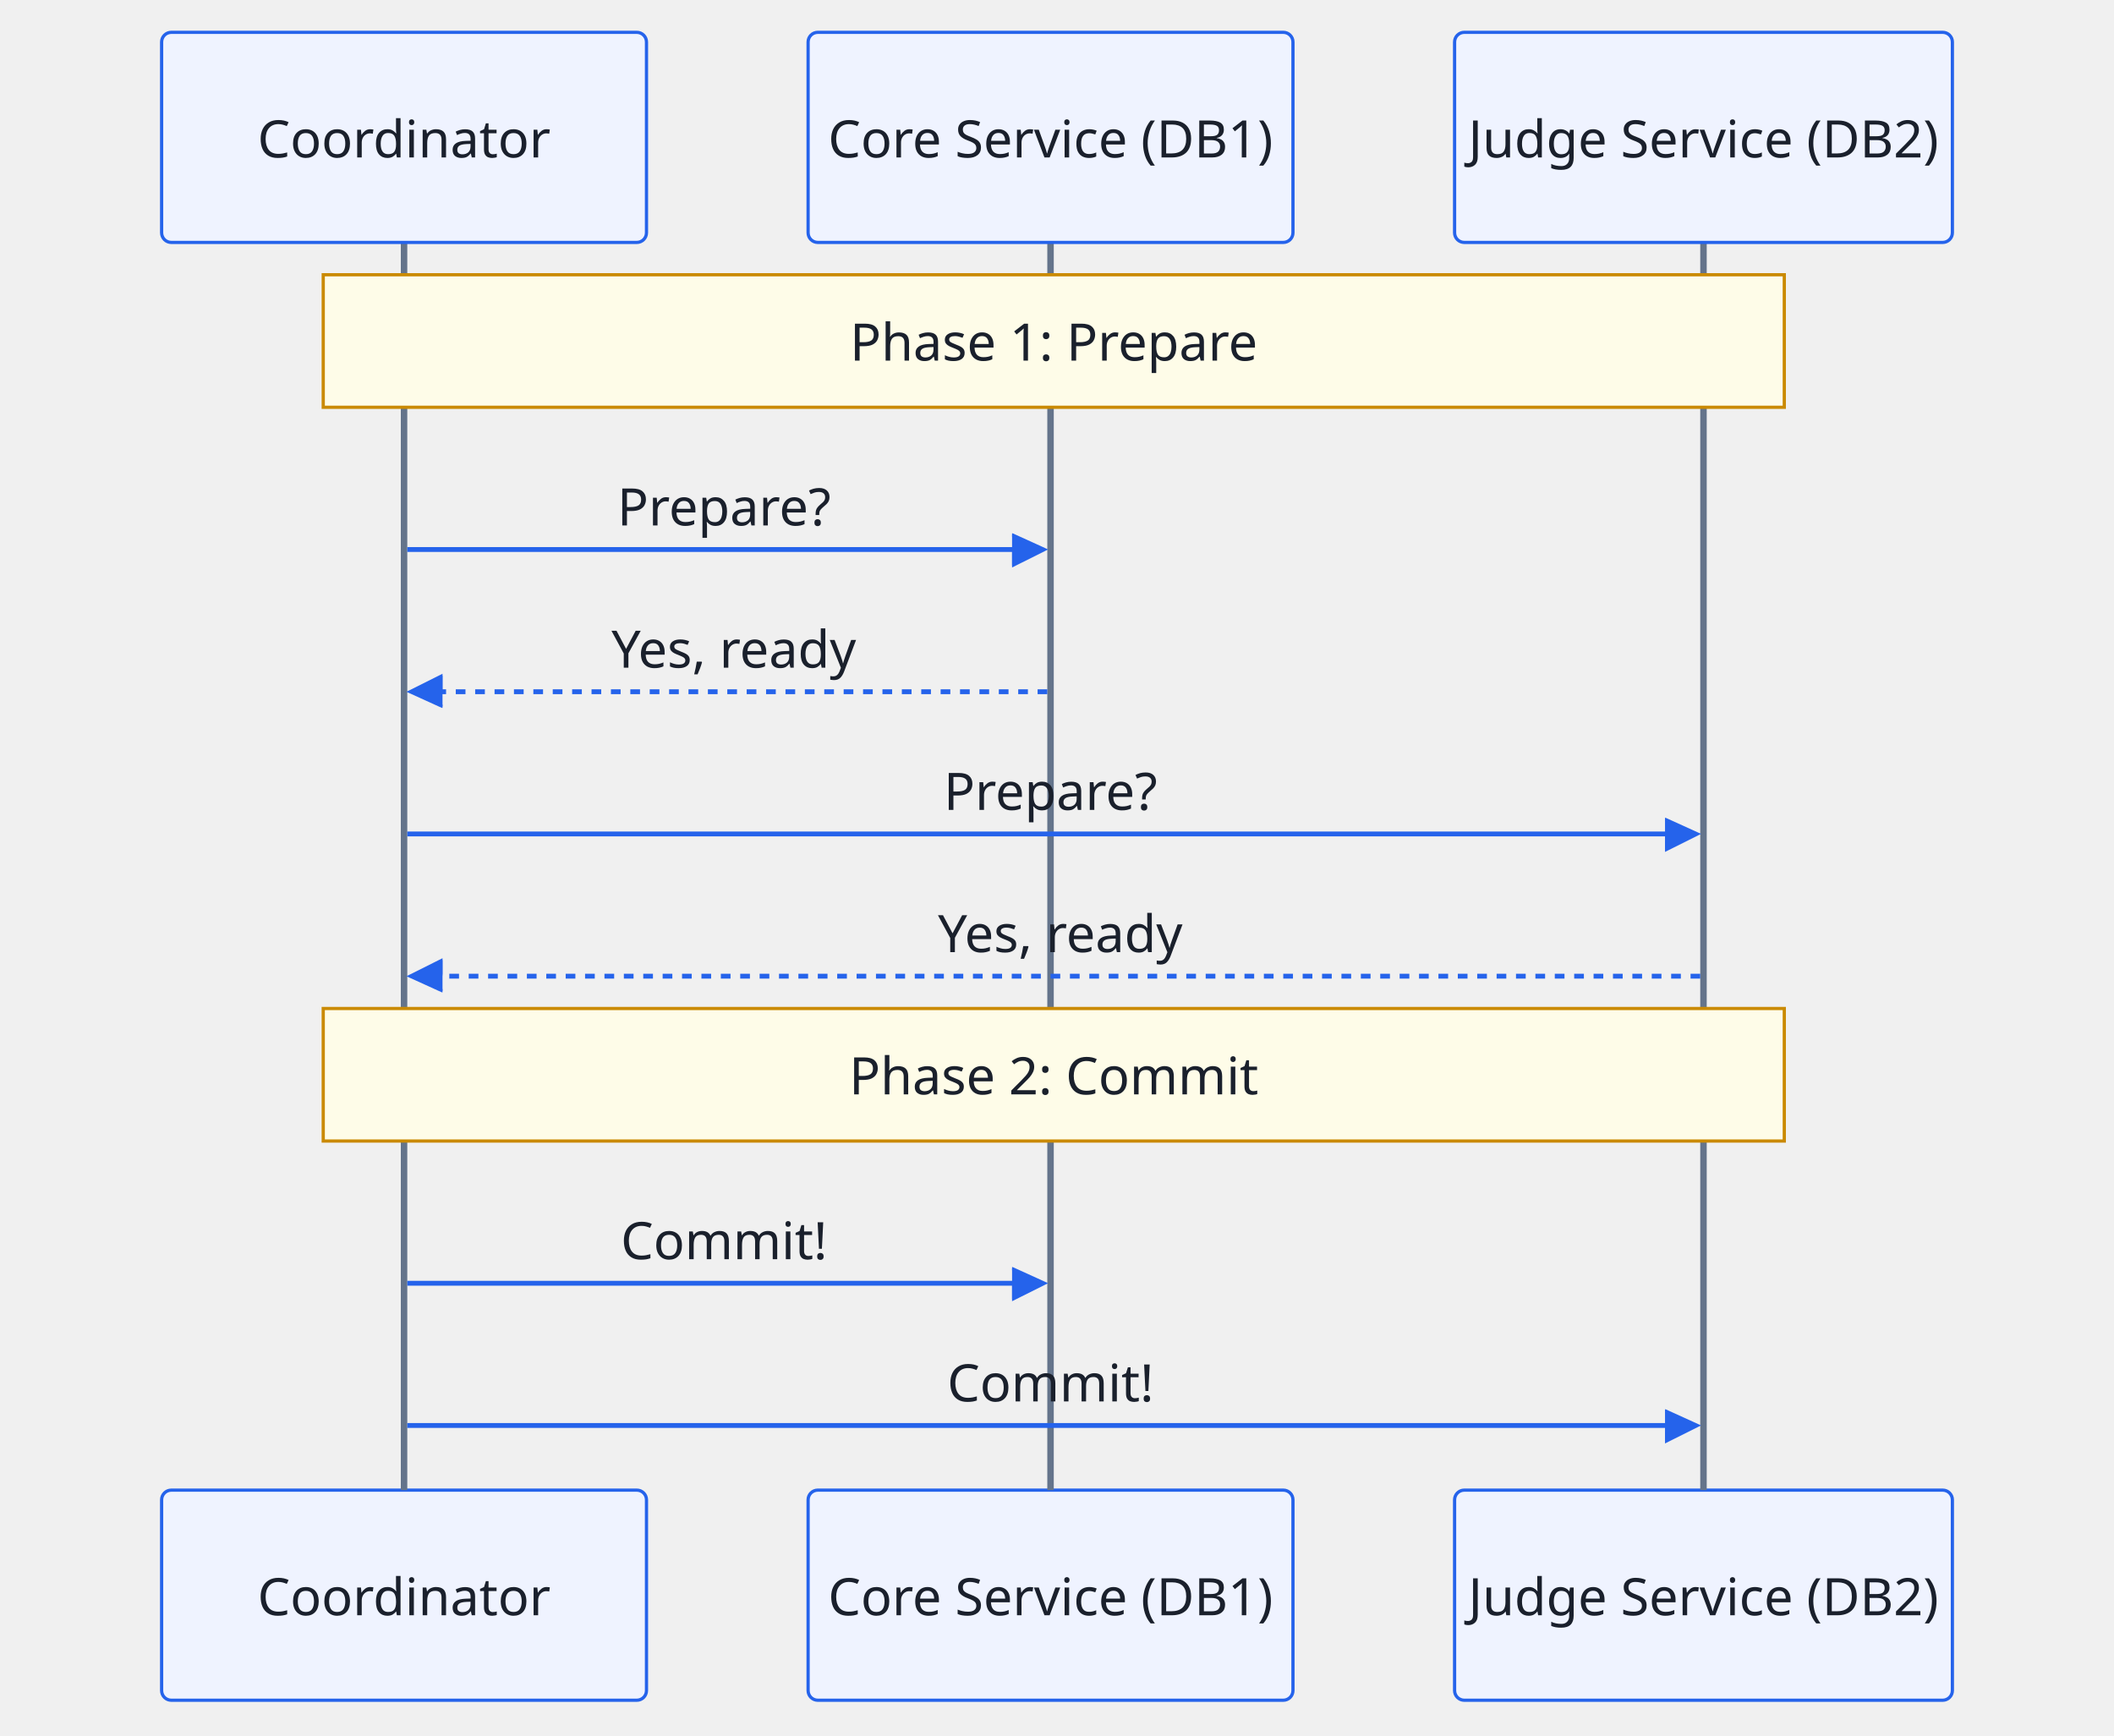
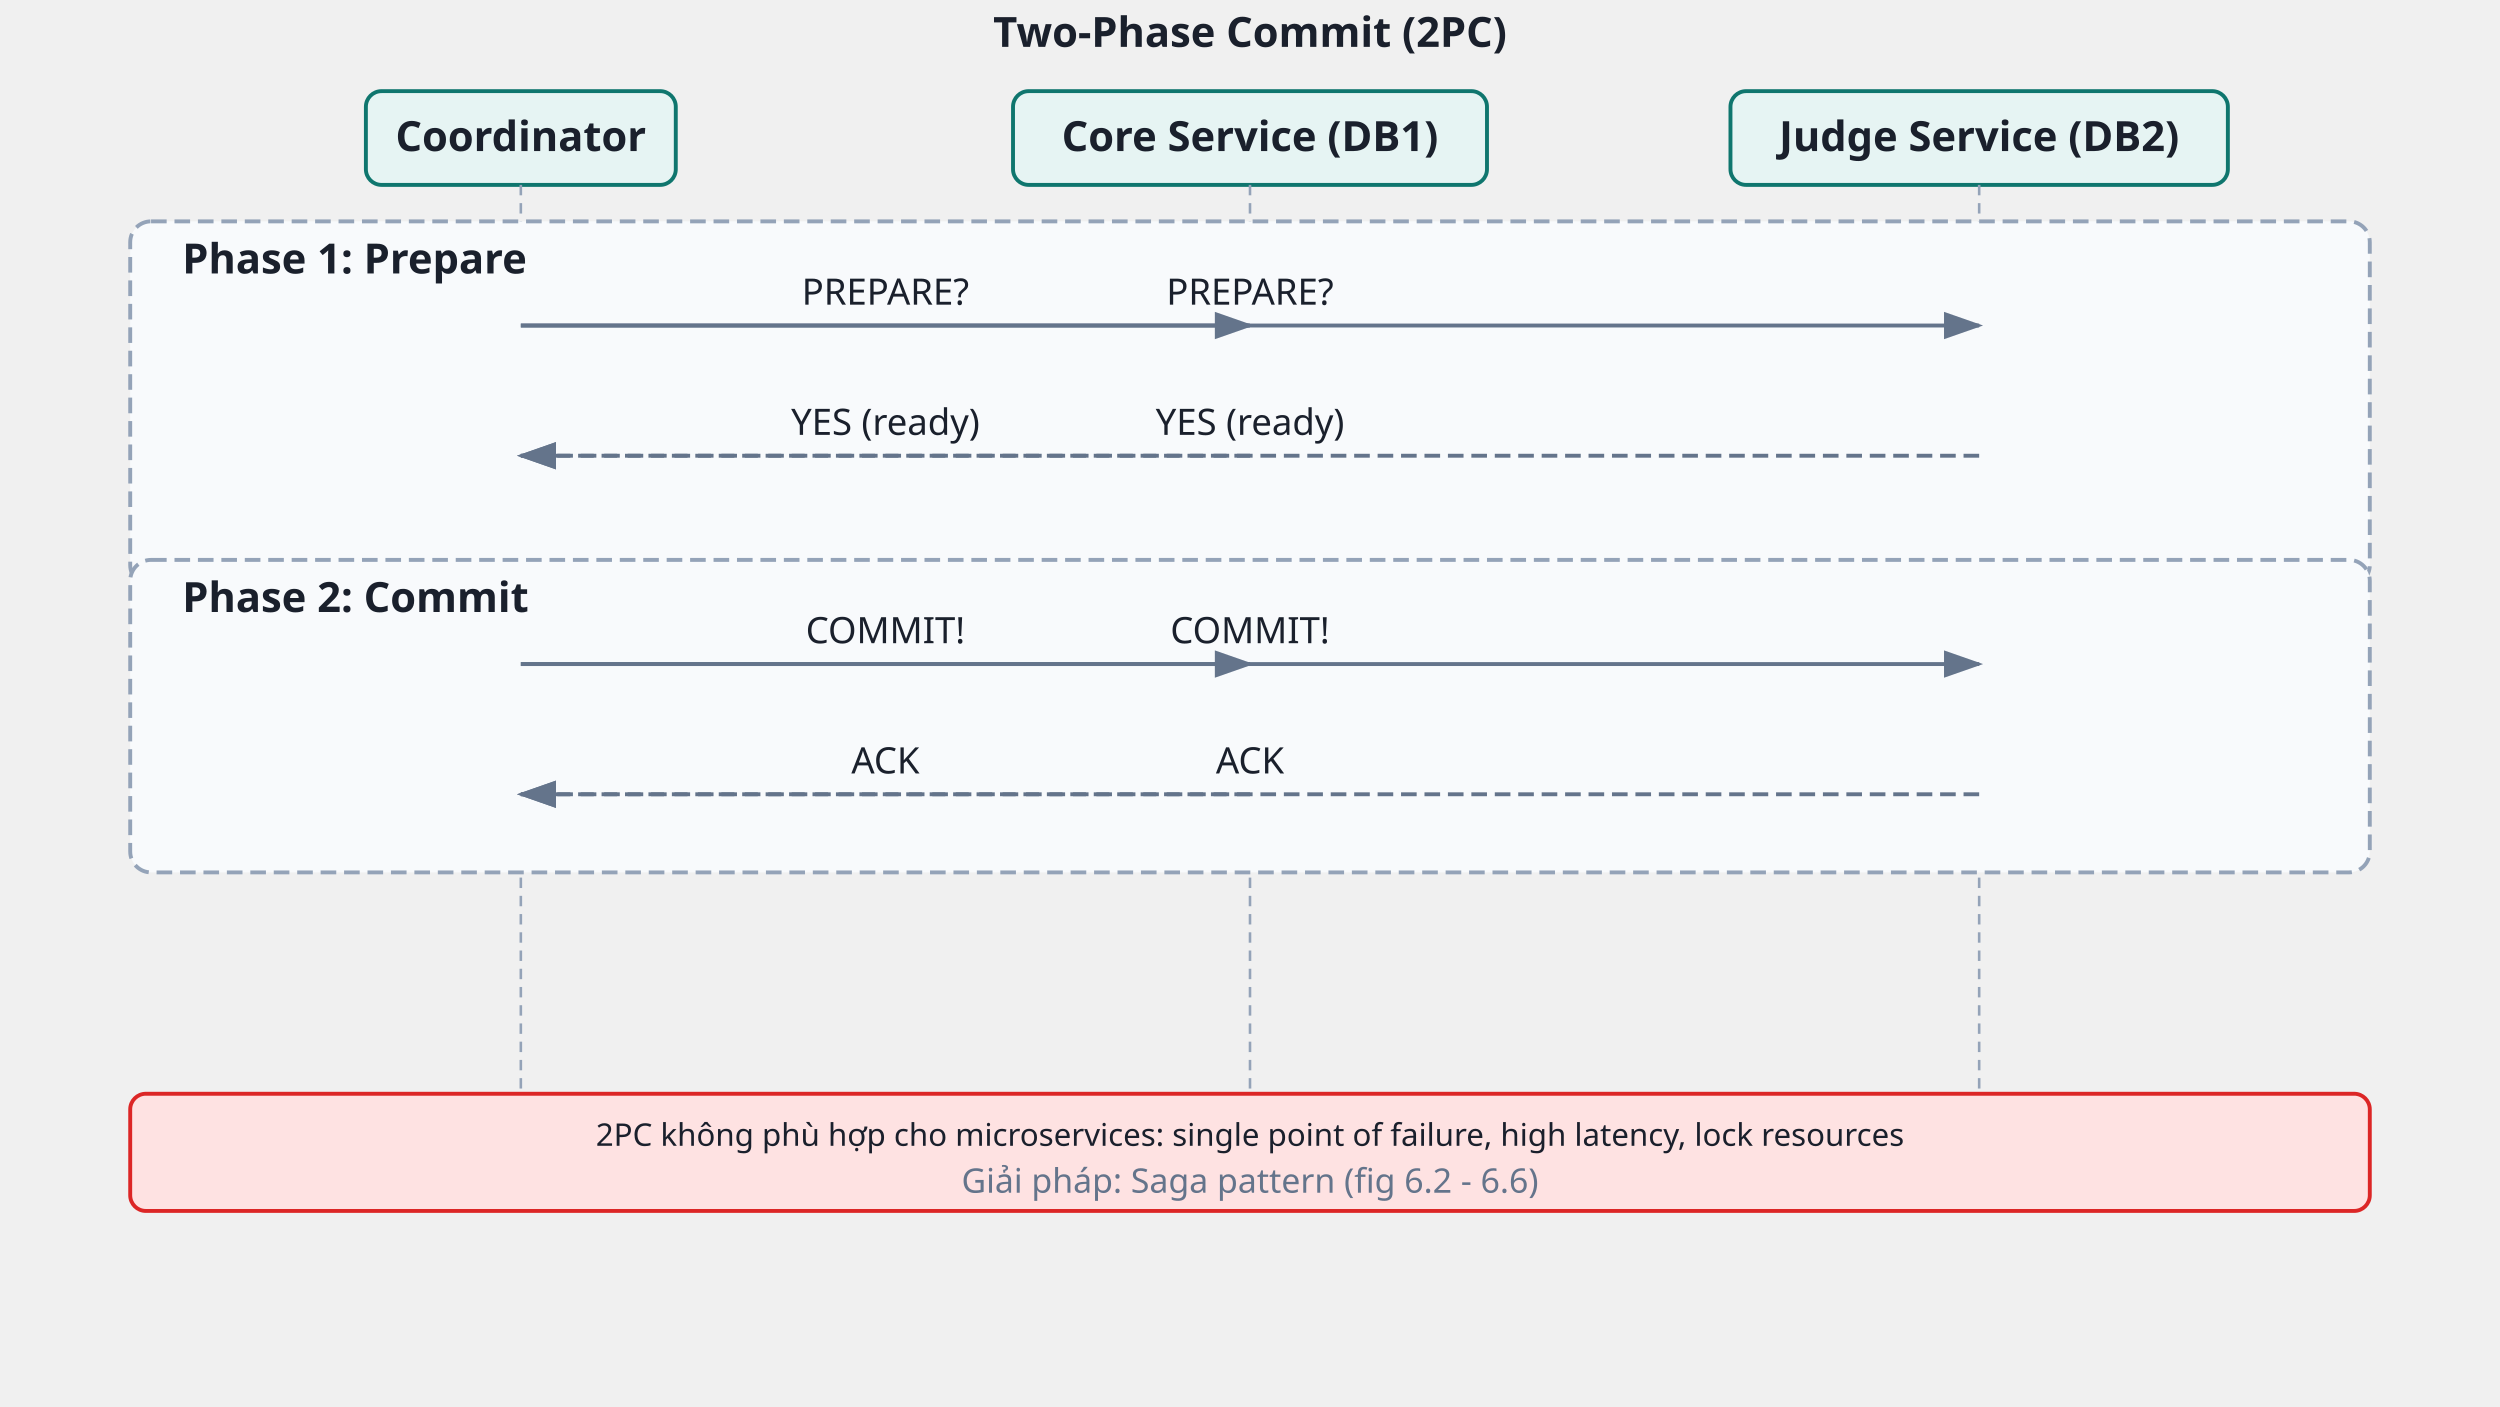
- <svg xmlns="http://www.w3.org/2000/svg" id="my-svg" width="100%" style="max-width: 654px; background-color: white;" viewBox="-50 -10 654 537" role="graphics-document document" aria-roledescription="sequence">
-   <g>
-     <rect x="400" y="451" fill="#eaeaea" stroke="#666" width="154" height="65" name="S2" rx="3" ry="3" class="actor actor-bottom" />
-     <text x="477" y="483.5" dominant-baseline="central" alignment-baseline="central" class="actor actor-box" style="text-anchor: middle; font-size: 16px; font-weight: 400;">
-       <tspan x="477" dy="0">Judge Service (DB2)</tspan>
-     </text>
-   </g>
-   <g>
-     <rect x="200" y="451" fill="#eaeaea" stroke="#666" width="150" height="65" name="S1" rx="3" ry="3" class="actor actor-bottom" />
-     <text x="275" y="483.5" dominant-baseline="central" alignment-baseline="central" class="actor actor-box" style="text-anchor: middle; font-size: 16px; font-weight: 400;">
-       <tspan x="275" dy="0">Core Service (DB1)</tspan>
-     </text>
-   </g>
-   <g>
-     <rect x="0" y="451" fill="#eaeaea" stroke="#666" width="150" height="65" name="C" rx="3" ry="3" class="actor actor-bottom" />
-     <text x="75" y="483.5" dominant-baseline="central" alignment-baseline="central" class="actor actor-box" style="text-anchor: middle; font-size: 16px; font-weight: 400;">
-       <tspan x="75" dy="0">Coordinator</tspan>
-     </text>
-   </g>
-   <g>
-     <line id="actor2" x1="477" y1="65" x2="477" y2="451" class="actor-line 200" stroke-width="0.5px" stroke="#999" name="S2" data-et="life-line" data-id="S2" />
-     <g id="root-2" data-et="participant" data-type="participant" data-id="S2">
-       <rect x="400" y="0" fill="#eaeaea" stroke="#666" width="154" height="65" name="S2" rx="3" ry="3" class="actor actor-top" />
-       <text x="477" y="32.5" dominant-baseline="central" alignment-baseline="central" class="actor actor-box" style="text-anchor: middle; font-size: 16px; font-weight: 400;">
-         <tspan x="477" dy="0">Judge Service (DB2)</tspan>
-       </text>
-     </g>
-   </g>
-   <g>
-     <line id="actor1" x1="275" y1="65" x2="275" y2="451" class="actor-line 200" stroke-width="0.5px" stroke="#999" name="S1" data-et="life-line" data-id="S1" />
-     <g id="root-1" data-et="participant" data-type="participant" data-id="S1">
-       <rect x="200" y="0" fill="#eaeaea" stroke="#666" width="150" height="65" name="S1" rx="3" ry="3" class="actor actor-top" />
-       <text x="275" y="32.5" dominant-baseline="central" alignment-baseline="central" class="actor actor-box" style="text-anchor: middle; font-size: 16px; font-weight: 400;">
-         <tspan x="275" dy="0">Core Service (DB1)</tspan>
-       </text>
-     </g>
-   </g>
-   <g>
-     <line id="actor0" x1="75" y1="65" x2="75" y2="451" class="actor-line 200" stroke-width="0.5px" stroke="#999" name="C" data-et="life-line" data-id="C" />
-     <g id="root-0" data-et="participant" data-type="participant" data-id="C">
-       <rect x="0" y="0" fill="#eaeaea" stroke="#666" width="150" height="65" name="C" rx="3" ry="3" class="actor actor-top" />
-       <text x="75" y="32.5" dominant-baseline="central" alignment-baseline="central" class="actor actor-box" style="text-anchor: middle; font-size: 16px; font-weight: 400;">
-         <tspan x="75" dy="0">Coordinator</tspan>
-       </text>
-     </g>
-   </g>
-   <style>#my-svg{font-family:'Segoe UI',system-ui,-apple-system,sans-serif;font-size:14px;fill:#1a202c;}@keyframes edge-animation-frame{from{stroke-dashoffset:0;}}@keyframes dash{to{stroke-dashoffset:0;}}#my-svg .edge-animation-slow{stroke-dasharray:9,5!important;stroke-dashoffset:900;animation:dash 50s linear infinite;stroke-linecap:round;}#my-svg .edge-animation-fast{stroke-dasharray:9,5!important;stroke-dashoffset:900;animation:dash 20s linear infinite;stroke-linecap:round;}#my-svg .error-icon{fill:#fef3e2;}#my-svg .error-text{fill:#1a202c;stroke:#1a202c;}#my-svg .edge-thickness-normal{stroke-width:1px;}#my-svg .edge-thickness-thick{stroke-width:3.5px;}#my-svg .edge-pattern-solid{stroke-dasharray:0;}#my-svg .edge-thickness-invisible{stroke-width:0;fill:none;}#my-svg .edge-pattern-dashed{stroke-dasharray:3;}#my-svg .edge-pattern-dotted{stroke-dasharray:2;}#my-svg .marker{fill:#64748b;stroke:#64748b;}#my-svg .marker.cross{stroke:#64748b;}#my-svg svg{font-family:'Segoe UI',system-ui,-apple-system,sans-serif;font-size:14px;}#my-svg p{margin:0;}#my-svg .actor{stroke:#2563eb;fill:#eff3ff;stroke-width:1;}#my-svg rect.actor.outer-path[data-look="neo"]{filter:drop-shadow( 1px 2px 2px rgba(185,185,185,1));}#my-svg rect.note[data-look="neo"]{stroke:#ca8a04;fill:#fefce8;filter:drop-shadow( 1px 2px 2px rgba(185,185,185,1));}#my-svg text.actor&gt;tspan{fill:#1a202c;stroke:none;}#my-svg .actor-line{stroke:#64748b;}#my-svg .innerArc{stroke-width:1.5;stroke-dasharray:none;}#my-svg .messageLine0{stroke-width:1.5;stroke-dasharray:none;stroke:#2563eb;}#my-svg .messageLine1{stroke-width:1.5;stroke-dasharray:2,2;stroke:#2563eb;}#my-svg [id$="-arrowhead"] path{fill:#2563eb;stroke:#2563eb;}#my-svg .sequenceNumber{fill:#ffffff;}#my-svg [id$="-sequencenumber"]{fill:#2563eb;}#my-svg [id$="-crosshead"] path{fill:#2563eb;stroke:#2563eb;}#my-svg .messageText{fill:#1a202c;stroke:none;}#my-svg .labelBox{stroke:#94a3b8;fill:#f8fafc;filter:none;}#my-svg .labelText,#my-svg .labelText&gt;tspan{fill:#1a202c;stroke:none;}#my-svg .loopText,#my-svg .loopText&gt;tspan{fill:#1a202c;stroke:none;}#my-svg .loopLine{stroke-width:2px;stroke-dasharray:2,2;stroke:#94a3b8;fill:#94a3b8;}#my-svg .note{stroke:#ca8a04;fill:#fefce8;}#my-svg .noteText,#my-svg .noteText&gt;tspan{fill:#1a202c;stroke:none;font-weight:normal;}#my-svg .activation0{fill:#dbeafe;stroke:#3b82f6;}#my-svg .activation1{fill:#dbeafe;stroke:#3b82f6;}#my-svg .activation2{fill:#dbeafe;stroke:#3b82f6;}#my-svg .actorPopupMenu{position:absolute;}#my-svg .actorPopupMenuPanel{position:absolute;fill:#eff3ff;box-shadow:0px 8px 16px 0px rgba(0,0,0,0.2);filter:drop-shadow(3px 5px 2px rgb(0 0 0 / 0.4));}#my-svg .actor-man circle,#my-svg line{fill:#eff3ff;stroke-width:2px;}#my-svg g rect.rect{filter:drop-shadow( 1px 2px 2px rgba(185,185,185,1));stroke:#94a3b8;}#my-svg .node .neo-node{stroke:#94a3b8;}#my-svg [data-look="neo"].node rect,#my-svg [data-look="neo"].cluster rect,#my-svg [data-look="neo"].node polygon{stroke:url(#my-svg-gradient);filter:drop-shadow( 1px 2px 2px rgba(185,185,185,1));}#my-svg [data-look="neo"].node path{stroke:url(#my-svg-gradient);stroke-width:1px;}#my-svg [data-look="neo"].node .outer-path{filter:drop-shadow( 1px 2px 2px rgba(185,185,185,1));}#my-svg [data-look="neo"].node .neo-line path{stroke:#94a3b8;filter:none;}#my-svg [data-look="neo"].node circle{stroke:url(#my-svg-gradient);filter:drop-shadow( 1px 2px 2px rgba(185,185,185,1));}#my-svg [data-look="neo"].node circle .state-start{fill:#000000;}#my-svg [data-look="neo"].icon-shape .icon{fill:url(#my-svg-gradient);filter:drop-shadow( 1px 2px 2px rgba(185,185,185,1));}#my-svg [data-look="neo"].icon-shape .icon-neo path{stroke:url(#my-svg-gradient);filter:drop-shadow( 1px 2px 2px rgba(185,185,185,1));}#my-svg :root{--mermaid-font-family:"trebuchet ms",verdana,arial,sans-serif;}</style>
-   <g />
+ <svg xmlns="http://www.w3.org/2000/svg" viewBox="0 0 960 540" width="100%" height="100%">
  <defs>
-     <symbol id="my-svg-computer" width="24" height="24">
-       <path transform="scale(.5)" d="M2 2v13h20v-13h-20zm18 11h-16v-9h16v9zm-10.228 6l.466-1h3.524l.467 1h-4.457zm14.228 3h-24l2-6h2.104l-1.33 4h18.45l-1.297-4h2.073l2 6zm-5-10h-14v-7h14v7z" />
-     </symbol>
-   </defs>
-   <defs>
-     <symbol id="my-svg-database" fill-rule="evenodd" clip-rule="evenodd">
-       <path transform="scale(.5)" d="M12.258.001l.256.004.255.005.253.008.251.01.249.012.247.015.246.016.242.019.241.02.239.023.236.024.233.027.231.028.229.031.225.032.223.034.22.036.217.038.214.04.211.041.208.043.205.045.201.046.198.048.194.05.191.051.187.053.183.054.18.056.175.057.172.059.168.06.163.061.16.063.155.064.15.066.074.033.073.033.071.034.07.034.069.035.068.035.067.035.066.035.064.036.064.036.062.036.06.036.06.037.058.037.058.037.055.038.055.038.053.038.052.038.051.039.05.039.048.039.047.039.045.04.044.04.043.04.041.04.04.041.039.041.037.041.036.041.034.041.033.042.032.042.03.042.029.042.027.042.026.043.024.043.023.043.021.043.02.043.018.044.017.043.015.044.013.044.012.044.011.045.009.044.007.045.006.045.004.045.002.045.001.045v17l-.001.045-.002.045-.004.045-.006.045-.007.045-.009.044-.011.045-.012.044-.013.044-.015.044-.017.043-.018.044-.02.043-.021.043-.023.043-.024.043-.026.043-.027.042-.029.042-.03.042-.032.042-.033.042-.034.041-.036.041-.037.041-.039.041-.04.041-.041.04-.043.04-.044.04-.045.04-.047.039-.048.039-.05.039-.051.039-.052.038-.053.038-.055.038-.055.038-.058.037-.058.037-.06.037-.06.036-.062.036-.064.036-.064.036-.066.035-.067.035-.068.035-.069.035-.07.034-.071.034-.073.033-.074.033-.15.066-.155.064-.16.063-.163.061-.168.06-.172.059-.175.057-.18.056-.183.054-.187.053-.191.051-.194.05-.198.048-.201.046-.205.045-.208.043-.211.041-.214.04-.217.038-.22.036-.223.034-.225.032-.229.031-.231.028-.233.027-.236.024-.239.023-.241.02-.242.019-.246.016-.247.015-.249.012-.251.01-.253.008-.255.005-.256.004-.258.001-.258-.001-.256-.004-.255-.005-.253-.008-.251-.01-.249-.012-.247-.015-.245-.016-.243-.019-.241-.02-.238-.023-.236-.024-.234-.027-.231-.028-.228-.031-.226-.032-.223-.034-.22-.036-.217-.038-.214-.04-.211-.041-.208-.043-.204-.045-.201-.046-.198-.048-.195-.05-.19-.051-.187-.053-.184-.054-.179-.056-.176-.057-.172-.059-.167-.06-.164-.061-.159-.063-.155-.064-.151-.066-.074-.033-.072-.033-.072-.034-.07-.034-.069-.035-.068-.035-.067-.035-.066-.035-.064-.036-.063-.036-.062-.036-.061-.036-.06-.037-.058-.037-.057-.037-.056-.038-.055-.038-.053-.038-.052-.038-.051-.039-.049-.039-.049-.039-.046-.039-.046-.04-.044-.04-.043-.04-.041-.04-.04-.041-.039-.041-.037-.041-.036-.041-.034-.041-.033-.042-.032-.042-.03-.042-.029-.042-.027-.042-.026-.043-.024-.043-.023-.043-.021-.043-.02-.043-.018-.044-.017-.043-.015-.044-.013-.044-.012-.044-.011-.045-.009-.044-.007-.045-.006-.045-.004-.045-.002-.045-.001-.045v-17l.001-.045.002-.045.004-.045.006-.045.007-.045.009-.044.011-.045.012-.044.013-.044.015-.044.017-.043.018-.044.02-.043.021-.043.023-.043.024-.043.026-.043.027-.042.029-.042.03-.042.032-.042.033-.042.034-.041.036-.041.037-.041.039-.041.04-.041.041-.04.043-.04.044-.04.046-.04.046-.039.049-.039.049-.039.051-.039.052-.038.053-.038.055-.038.056-.038.057-.037.058-.037.06-.037.061-.036.062-.036.063-.036.064-.036.066-.035.067-.035.068-.035.069-.035.07-.034.072-.034.072-.033.074-.033.151-.066.155-.064.159-.063.164-.061.167-.06.172-.059.176-.057.179-.056.184-.054.187-.053.19-.051.195-.05.198-.048.201-.046.204-.045.208-.043.211-.041.214-.04.217-.038.22-.036.223-.034.226-.032.228-.031.231-.028.234-.027.236-.024.238-.023.241-.02.243-.019.245-.016.247-.015.249-.012.251-.01.253-.008.255-.005.256-.004.258-.001.258.001zm-9.258 20.499v.01l.001.021.003.021.004.022.005.021.006.022.007.022.009.023.01.022.011.023.012.023.013.023.015.023.016.024.017.023.018.024.019.024.021.024.022.025.023.024.024.025.052.049.056.05.061.051.066.051.07.051.075.051.079.052.084.052.088.052.092.052.097.052.102.051.105.052.11.052.114.051.119.051.123.051.127.05.131.05.135.05.139.048.144.049.147.047.152.047.155.047.16.045.163.045.167.043.171.043.176.041.178.041.183.039.187.039.19.037.194.035.197.035.202.033.204.031.209.03.212.029.216.027.219.025.222.024.226.021.23.02.233.018.236.016.24.015.243.012.246.01.249.008.253.005.256.004.259.001.26-.001.257-.004.254-.005.25-.008.247-.011.244-.012.241-.014.237-.016.233-.018.231-.021.226-.021.224-.024.22-.026.216-.027.212-.028.21-.031.205-.031.202-.034.198-.034.194-.036.191-.037.187-.039.183-.04.179-.04.175-.042.172-.043.168-.044.163-.045.16-.046.155-.046.152-.047.148-.048.143-.049.139-.049.136-.05.131-.05.126-.05.123-.051.118-.052.114-.051.11-.052.106-.052.101-.052.096-.052.092-.052.088-.053.083-.051.079-.052.074-.052.07-.051.065-.051.06-.051.056-.05.051-.05.023-.024.023-.025.021-.024.02-.024.019-.024.018-.024.017-.024.015-.023.014-.024.013-.023.012-.023.01-.023.01-.022.008-.022.006-.022.006-.022.004-.022.004-.021.001-.021.001-.021v-4.127l-.077.055-.08.053-.083.054-.085.053-.087.052-.09.052-.093.051-.095.05-.097.05-.1.049-.102.049-.105.048-.106.047-.109.047-.111.046-.114.045-.115.045-.118.044-.12.043-.122.042-.124.042-.126.041-.128.04-.13.04-.132.038-.134.038-.135.037-.138.037-.139.035-.142.035-.143.034-.144.033-.147.032-.148.031-.15.03-.151.03-.153.029-.154.027-.156.027-.158.026-.159.025-.161.024-.162.023-.163.022-.165.021-.166.02-.167.019-.169.018-.169.017-.171.016-.173.015-.173.014-.175.013-.175.012-.177.011-.178.01-.179.008-.179.008-.181.006-.182.005-.182.004-.184.003-.184.002h-.37l-.184-.002-.184-.003-.182-.004-.182-.005-.181-.006-.179-.008-.179-.008-.178-.01-.176-.011-.176-.012-.175-.013-.173-.014-.172-.015-.171-.016-.17-.017-.169-.018-.167-.019-.166-.02-.165-.021-.163-.022-.162-.023-.161-.024-.159-.025-.157-.026-.156-.027-.155-.027-.153-.029-.151-.03-.15-.03-.148-.031-.146-.032-.145-.033-.143-.034-.141-.035-.14-.035-.137-.037-.136-.037-.134-.038-.132-.038-.13-.04-.128-.04-.126-.041-.124-.042-.122-.042-.12-.044-.117-.043-.116-.045-.113-.045-.112-.046-.109-.047-.106-.047-.105-.048-.102-.049-.1-.049-.097-.05-.095-.05-.093-.052-.09-.051-.087-.052-.085-.053-.083-.054-.08-.054-.077-.054v4.127zm0-5.654v.011l.001.021.003.021.004.021.005.022.006.022.007.022.009.022.01.022.011.023.012.023.013.023.015.024.016.023.017.024.018.024.019.024.021.024.022.024.023.025.024.024.052.05.056.05.061.05.066.051.07.051.075.052.079.051.084.052.088.052.092.052.097.052.102.052.105.052.11.051.114.051.119.052.123.05.127.051.131.05.135.049.139.049.144.048.147.048.152.047.155.046.16.045.163.045.167.044.171.042.176.042.178.04.183.04.187.038.19.037.194.036.197.034.202.033.204.032.209.03.212.028.216.027.219.025.222.024.226.022.23.02.233.018.236.016.24.014.243.012.246.01.249.008.253.006.256.003.259.001.26-.001.257-.003.254-.006.25-.008.247-.01.244-.012.241-.015.237-.016.233-.018.231-.02.226-.022.224-.024.22-.025.216-.027.212-.029.21-.03.205-.032.202-.033.198-.035.194-.036.191-.037.187-.039.183-.039.179-.041.175-.042.172-.043.168-.044.163-.045.16-.045.155-.047.152-.047.148-.048.143-.048.139-.05.136-.049.131-.05.126-.051.123-.051.118-.051.114-.052.11-.052.106-.052.101-.052.096-.052.092-.052.088-.052.083-.052.079-.052.074-.051.07-.052.065-.051.06-.05.056-.051.051-.049.023-.025.023-.024.021-.025.02-.024.019-.024.018-.024.017-.024.015-.023.014-.023.013-.024.012-.022.01-.023.01-.023.008-.022.006-.022.006-.022.004-.021.004-.022.001-.021.001-.021v-4.139l-.077.054-.08.054-.083.054-.085.052-.087.053-.09.051-.093.051-.095.051-.097.05-.1.049-.102.049-.105.048-.106.047-.109.047-.111.046-.114.045-.115.044-.118.044-.12.044-.122.042-.124.042-.126.041-.128.04-.13.039-.132.039-.134.038-.135.037-.138.036-.139.036-.142.035-.143.033-.144.033-.147.033-.148.031-.15.03-.151.03-.153.028-.154.028-.156.027-.158.026-.159.025-.161.024-.162.023-.163.022-.165.021-.166.02-.167.019-.169.018-.169.017-.171.016-.173.015-.173.014-.175.013-.175.012-.177.011-.178.009-.179.009-.179.007-.181.007-.182.005-.182.004-.184.003-.184.002h-.37l-.184-.002-.184-.003-.182-.004-.182-.005-.181-.007-.179-.007-.179-.009-.178-.009-.176-.011-.176-.012-.175-.013-.173-.014-.172-.015-.171-.016-.17-.017-.169-.018-.167-.019-.166-.02-.165-.021-.163-.022-.162-.023-.161-.024-.159-.025-.157-.026-.156-.027-.155-.028-.153-.028-.151-.03-.15-.03-.148-.031-.146-.033-.145-.033-.143-.033-.141-.035-.14-.036-.137-.036-.136-.037-.134-.038-.132-.039-.13-.039-.128-.04-.126-.041-.124-.042-.122-.043-.12-.043-.117-.044-.116-.044-.113-.046-.112-.046-.109-.046-.106-.047-.105-.048-.102-.049-.1-.049-.097-.05-.095-.051-.093-.051-.09-.051-.087-.053-.085-.052-.083-.054-.08-.054-.077-.054v4.139zm0-5.666v.011l.001.02.003.022.004.021.005.022.006.021.007.022.009.023.01.022.011.023.012.023.013.023.015.023.016.024.017.024.018.023.019.024.021.025.022.024.023.024.024.025.052.05.056.05.061.05.066.051.07.051.075.052.079.051.084.052.088.052.092.052.097.052.102.052.105.051.11.052.114.051.119.051.123.051.127.05.131.05.135.05.139.049.144.048.147.048.152.047.155.046.16.045.163.045.167.043.171.043.176.042.178.04.183.04.187.038.19.037.194.036.197.034.202.033.204.032.209.03.212.028.216.027.219.025.222.024.226.021.23.02.233.018.236.017.24.014.243.012.246.01.249.008.253.006.256.003.259.001.26-.001.257-.003.254-.006.25-.008.247-.01.244-.013.241-.014.237-.016.233-.018.231-.02.226-.022.224-.024.22-.025.216-.027.212-.029.21-.03.205-.032.202-.033.198-.035.194-.036.191-.037.187-.039.183-.039.179-.041.175-.042.172-.043.168-.044.163-.045.16-.045.155-.047.152-.047.148-.048.143-.049.139-.049.136-.049.131-.051.126-.05.123-.051.118-.052.114-.051.11-.052.106-.052.101-.052.096-.052.092-.052.088-.052.083-.052.079-.052.074-.052.07-.051.065-.051.06-.051.056-.05.051-.049.023-.025.023-.025.021-.024.02-.024.019-.024.018-.024.017-.024.015-.023.014-.024.013-.023.012-.023.01-.022.01-.023.008-.022.006-.022.006-.022.004-.022.004-.021.001-.021.001-.021v-4.153l-.077.054-.08.054-.083.053-.085.053-.087.053-.09.051-.093.051-.095.051-.097.05-.1.049-.102.048-.105.048-.106.048-.109.046-.111.046-.114.046-.115.044-.118.044-.12.043-.122.043-.124.042-.126.041-.128.04-.13.039-.132.039-.134.038-.135.037-.138.036-.139.036-.142.034-.143.034-.144.033-.147.032-.148.032-.15.03-.151.03-.153.028-.154.028-.156.027-.158.026-.159.024-.161.024-.162.023-.163.023-.165.021-.166.02-.167.019-.169.018-.169.017-.171.016-.173.015-.173.014-.175.013-.175.012-.177.01-.178.01-.179.009-.179.007-.181.006-.182.006-.182.004-.184.003-.184.001-.185.001-.185-.001-.184-.001-.184-.003-.182-.004-.182-.006-.181-.006-.179-.007-.179-.009-.178-.01-.176-.01-.176-.012-.175-.013-.173-.014-.172-.015-.171-.016-.17-.017-.169-.018-.167-.019-.166-.02-.165-.021-.163-.023-.162-.023-.161-.024-.159-.024-.157-.026-.156-.027-.155-.028-.153-.028-.151-.03-.15-.03-.148-.032-.146-.032-.145-.033-.143-.034-.141-.034-.14-.036-.137-.036-.136-.037-.134-.038-.132-.039-.13-.039-.128-.041-.126-.041-.124-.041-.122-.043-.12-.043-.117-.044-.116-.044-.113-.046-.112-.046-.109-.046-.106-.048-.105-.048-.102-.048-.1-.05-.097-.049-.095-.051-.093-.051-.09-.052-.087-.052-.085-.053-.083-.053-.08-.054-.077-.054v4.153zm8.74-8.179l-.257.004-.254.005-.25.008-.247.011-.244.012-.241.014-.237.016-.233.018-.231.021-.226.022-.224.023-.22.026-.216.027-.212.028-.21.031-.205.032-.202.033-.198.034-.194.036-.191.038-.187.038-.183.04-.179.041-.175.042-.172.043-.168.043-.163.045-.16.046-.155.046-.152.048-.148.048-.143.048-.139.049-.136.05-.131.05-.126.051-.123.051-.118.051-.114.052-.11.052-.106.052-.101.052-.096.052-.092.052-.088.052-.083.052-.079.052-.074.051-.07.052-.065.051-.06.05-.056.05-.051.05-.023.025-.023.024-.021.024-.02.025-.019.024-.018.024-.017.023-.015.024-.014.023-.013.023-.012.023-.01.023-.01.022-.008.022-.006.023-.006.021-.004.022-.004.021-.001.021-.001.021.001.021.001.021.004.021.004.022.006.021.006.023.008.022.01.022.01.023.012.023.013.023.014.023.015.024.017.023.018.024.019.024.02.025.021.024.023.024.023.025.051.05.056.05.06.05.065.051.07.052.074.051.079.052.083.052.088.052.092.052.096.052.101.052.106.052.11.052.114.052.118.051.123.051.126.051.131.05.136.05.139.049.143.048.148.048.152.048.155.046.16.046.163.045.168.043.172.043.175.042.179.041.183.04.187.038.191.038.194.036.198.034.202.033.205.032.21.031.212.028.216.027.22.026.224.023.226.022.231.021.233.018.237.016.241.014.244.012.247.011.25.008.254.005.257.004.26.001.26-.001.257-.004.254-.005.25-.008.247-.011.244-.012.241-.014.237-.016.233-.018.231-.021.226-.022.224-.023.22-.026.216-.027.212-.028.21-.031.205-.032.202-.033.198-.034.194-.036.191-.038.187-.038.183-.04.179-.041.175-.042.172-.043.168-.043.163-.045.16-.046.155-.046.152-.048.148-.048.143-.048.139-.049.136-.05.131-.05.126-.051.123-.051.118-.051.114-.052.11-.052.106-.052.101-.052.096-.052.092-.052.088-.052.083-.052.079-.052.074-.051.07-.052.065-.051.06-.05.056-.05.051-.05.023-.025.023-.024.021-.024.02-.025.019-.024.018-.024.017-.023.015-.024.014-.023.013-.023.012-.023.01-.023.01-.022.008-.022.006-.023.006-.021.004-.022.004-.021.001-.021.001-.021-.001-.021-.001-.021-.004-.021-.004-.022-.006-.021-.006-.023-.008-.022-.01-.022-.01-.023-.012-.023-.013-.023-.014-.023-.015-.024-.017-.023-.018-.024-.019-.024-.02-.025-.021-.024-.023-.024-.023-.025-.051-.05-.056-.05-.06-.05-.065-.051-.07-.052-.074-.051-.079-.052-.083-.052-.088-.052-.092-.052-.096-.052-.101-.052-.106-.052-.11-.052-.114-.052-.118-.051-.123-.051-.126-.051-.131-.05-.136-.05-.139-.049-.143-.048-.148-.048-.152-.048-.155-.046-.16-.046-.163-.045-.168-.043-.172-.043-.175-.042-.179-.041-.183-.04-.187-.038-.191-.038-.194-.036-.198-.034-.202-.033-.205-.032-.21-.031-.212-.028-.216-.027-.22-.026-.224-.023-.226-.022-.231-.021-.233-.018-.237-.016-.241-.014-.244-.012-.247-.011-.25-.008-.254-.005-.257-.004-.26-.001-.26.001z" />
-     </symbol>
-   </defs>
-   <defs>
-     <symbol id="my-svg-clock" width="24" height="24">
-       <path transform="scale(.5)" d="M12 2c5.514 0 10 4.486 10 10s-4.486 10-10 10-10-4.486-10-10 4.486-10 10-10zm0-2c-6.627 0-12 5.373-12 12s5.373 12 12 12 12-5.373 12-12-5.373-12-12-12zm5.848 12.459c.202.038.202.333.001.372-1.907.361-6.045 1.111-6.547 1.111-.719 0-1.301-.582-1.301-1.301 0-.512.77-5.447 1.125-7.445.034-.192.312-.181.343.014l.985 6.238 5.394 1.011z" />
-     </symbol>
-   </defs>
-   <defs>
-     <marker id="my-svg-arrowhead" refX="7.9" refY="5" markerUnits="userSpaceOnUse" markerWidth="12" markerHeight="12" orient="auto-start-reverse">
-       <path d="M -1 0 L 10 5 L 0 10 z" />
+     <marker id="arrowhead" markerWidth="10" markerHeight="7" refX="9" refY="3.5" orient="auto">
+       <polygon points="0 0, 10 3.5, 0 7" fill="#64748b" />
+     </marker>
+     <marker id="arrowhead-danger" markerWidth="10" markerHeight="7" refX="9" refY="3.5" orient="auto">
+       <polygon points="0 0, 10 3.5, 0 7" fill="#dc2626" />
    </marker>
  </defs>
-   <defs>
-     <marker id="my-svg-crosshead" markerWidth="15" markerHeight="8" orient="auto" refX="4" refY="4.5">
-       <path fill="none" stroke="#000000" stroke-width="1pt" d="M 1,2 L 6,7 M 6,2 L 1,7" style="stroke-dasharray: 0, 0;" />
-     </marker>
-   </defs>
-   <defs>
-     <marker id="my-svg-filled-head" refX="15.5" refY="7" markerWidth="20" markerHeight="28" orient="auto">
-       <path d="M 18,7 L9,13 L14,7 L9,1 Z" />
-     </marker>
-   </defs>
-   <defs>
-     <marker id="my-svg-sequencenumber" refX="15" refY="15" markerWidth="60" markerHeight="40" orient="auto">
-       <circle cx="15" cy="15" r="6" />
-     </marker>
-   </defs>
-   <defs>
-     <marker id="my-svg-solidTopArrowHead" refX="7.9" refY="7.25" markerUnits="userSpaceOnUse" markerWidth="12" markerHeight="12" orient="auto-start-reverse">
-       <path d="M 0 0 L 10 8 L 0 8 z" />
-     </marker>
-   </defs>
-   <defs>
-     <marker id="my-svg-solidBottomArrowHead" refX="7.9" refY="0.75" markerUnits="userSpaceOnUse" markerWidth="12" markerHeight="12" orient="auto-start-reverse">
-       <path d="M 0 0 L 10 0 L 0 8 z" />
-     </marker>
-   </defs>
-   <defs>
-     <marker id="my-svg-stickTopArrowHead" refX="7.5" refY="7" markerUnits="userSpaceOnUse" markerWidth="12" markerHeight="12" orient="auto-start-reverse">
-       <path d="M 0 0 L 7 7" stroke="black" stroke-width="1.5" fill="none" />
-     </marker>
-   </defs>
-   <defs>
-     <marker id="my-svg-stickBottomArrowHead" refX="7.5" refY="0" markerUnits="userSpaceOnUse" markerWidth="12" markerHeight="12" orient="auto-start-reverse">
-       <path d="M 0 7 L 7 0" stroke="black" stroke-width="1.5" fill="none" />
-     </marker>
-   </defs>
-   <g data-et="note" data-id="i0">
-     <rect x="50" y="75" fill="#EDF2AE" stroke="#666" width="452" height="41" class="note" />
-     <text x="276" y="80" text-anchor="middle" dominant-baseline="middle" alignment-baseline="middle" class="noteText" dy="1em" style="font-size: 16px; font-weight: 400;">
-       <tspan x="276">Phase 1: Prepare</tspan>
-     </text>
-   </g>
-   <g data-et="note" data-id="i5">
-     <rect x="50" y="302" fill="#EDF2AE" stroke="#666" width="452" height="41" class="note" />
-     <text x="276" y="307" text-anchor="middle" dominant-baseline="middle" alignment-baseline="middle" class="noteText" dy="1em" style="font-size: 16px; font-weight: 400;">
-       <tspan x="276">Phase 2: Commit</tspan>
-     </text>
-   </g>
-   <text x="174" y="131" text-anchor="middle" dominant-baseline="middle" alignment-baseline="middle" class="messageText" dy="1em" style="font-size: 16px; font-weight: 400;">Prepare?</text>
-   <line x1="76" y1="160" x2="271" y2="160" class="messageLine0" data-et="message" data-id="i1" data-from="C" data-to="S1" stroke-width="2" stroke="none" marker-end="url(#my-svg-arrowhead)" style="fill: none;" />
-   <text x="177" y="175" text-anchor="middle" dominant-baseline="middle" alignment-baseline="middle" class="messageText" dy="1em" style="font-size: 16px; font-weight: 400;">Yes, ready</text>
-   <line x1="274" y1="204" x2="79" y2="204" class="messageLine1" data-et="message" data-id="i2" data-from="S1" data-to="C" stroke-width="2" stroke="none" marker-end="url(#my-svg-arrowhead)" style="stroke-dasharray: 3, 3; fill: none;" />
-   <text x="275" y="219" text-anchor="middle" dominant-baseline="middle" alignment-baseline="middle" class="messageText" dy="1em" style="font-size: 16px; font-weight: 400;">Prepare?</text>
-   <line x1="76" y1="248" x2="473" y2="248" class="messageLine0" data-et="message" data-id="i3" data-from="C" data-to="S2" stroke-width="2" stroke="none" marker-end="url(#my-svg-arrowhead)" style="fill: none;" />
-   <text x="278" y="263" text-anchor="middle" dominant-baseline="middle" alignment-baseline="middle" class="messageText" dy="1em" style="font-size: 16px; font-weight: 400;">Yes, ready</text>
-   <line x1="476" y1="292" x2="79" y2="292" class="messageLine1" data-et="message" data-id="i4" data-from="S2" data-to="C" stroke-width="2" stroke="none" marker-end="url(#my-svg-arrowhead)" style="stroke-dasharray: 3, 3; fill: none;" />
-   <text x="174" y="358" text-anchor="middle" dominant-baseline="middle" alignment-baseline="middle" class="messageText" dy="1em" style="font-size: 16px; font-weight: 400;">Commit!</text>
-   <line x1="76" y1="387" x2="271" y2="387" class="messageLine0" data-et="message" data-id="i6" data-from="C" data-to="S1" stroke-width="2" stroke="none" marker-end="url(#my-svg-arrowhead)" style="fill: none;" />
-   <text x="275" y="402" text-anchor="middle" dominant-baseline="middle" alignment-baseline="middle" class="messageText" dy="1em" style="font-size: 16px; font-weight: 400;">Commit!</text>
-   <line x1="76" y1="431" x2="473" y2="431" class="messageLine0" data-et="message" data-id="i7" data-from="C" data-to="S2" stroke-width="2" stroke="none" marker-end="url(#my-svg-arrowhead)" style="fill: none;" />
+   <style>
+     text {
+       font-family: 'Segoe UI', system-ui, -apple-system, sans-serif;
+       font-size: 14px;
+       fill: #1a202c;
+     }
+     .title { font-weight: bold; font-size: 16px; }
+     .small { font-size: 12px; }
+     .subtitle { font-size: 13px; fill: #64748b; }
+     .mono { font-family: 'Consolas', 'DejaVu Sans Mono', monospace; font-size: 12px; }
+ 
+     .cluster { fill: #f8fafc; stroke: #94a3b8; stroke-width: 1.5; stroke-dasharray: 6 3; }
+     .service { fill: #e6f4f3; stroke: #0f766e; stroke-width: 1.5; }
+     .storage { fill: #dbeafe; stroke: #2563eb; stroke-width: 1.5; }
+     .event   { fill: #fef9c3;   stroke: #ca8a04;   stroke-width: 1.5; }
+     .success { fill: #dcfce7; stroke: #16a34a; stroke-width: 1.5; }
+     .danger  { fill: #fee2e2;  stroke: #dc2626;  stroke-width: 1.5; }
+     .warning { fill: #fff7ed; stroke: #ea580c; stroke-width: 1.5; }
+     .info    { fill: #eff6ff;    stroke: #3b82f6;    stroke-width: 1.5; }
+     .highlight { fill: #f5f3ff; stroke: #7c3aed; stroke-width: 1.5; }
+     .legacy  { fill: #f3f4f6;  stroke: #9ca3af;  stroke-width: 1.5; }
+     .note    { fill: #ffffff;     stroke: #cbd5e1;   stroke-width: 1.5; }
+     .step    { fill: #ffffff;     stroke: #94a3b8;         stroke-width: 1.5; }
+ 
+     .arrow {
+       stroke: #64748b; stroke-width: 1.5; fill: none;
+       marker-end: url(#arrowhead);
+     }
+     .arrow-dashed {
+       stroke: #64748b; stroke-width: 1.5; fill: none;
+       stroke-dasharray: 6 3; marker-end: url(#arrowhead);
+     }
+     .arrow-danger {
+       stroke: #dc2626; stroke-width: 2; fill: none;
+       marker-end: url(#arrowhead-danger);
+     }
+     .arrow-bg { fill: #ffffff; opacity: 0.9; }
+     .lifeline {
+       stroke: #94a3b8; stroke-width: 1;
+       stroke-dasharray: 4 3; fill: none;
+     }
+   </style>
+   <text x="480" y="18" text-anchor="middle" class="title">Two-Phase Commit (2PC)</text>
+   <rect x="140.5" y="35" width="119" height="36" rx="6" class="service" />
+   <text x="200" y="58" text-anchor="middle" class="title">Coordinator</text>
+   <line x1="200" y1="71" x2="200" y2="460" class="lifeline" />
+   <rect x="389.0" y="35" width="182" height="36" rx="6" class="service" />
+   <text x="480" y="58" text-anchor="middle" class="title">Core Service (DB1)</text>
+   <line x1="480" y1="71" x2="480" y2="460" class="lifeline" />
+   <rect x="664.5" y="35" width="191" height="36" rx="6" class="service" />
+   <text x="760" y="58" text-anchor="middle" class="title">Judge Service (DB2)</text>
+   <line x1="760" y1="71" x2="760" y2="460" class="lifeline" />
+   <rect x="50" y="85" width="860" height="140" rx="8" class="cluster" />
+   <text x="70" y="105" class="title">Phase 1: Prepare</text>
+   <path d="M 200 125 L 480 125" class="arrow" />
+   <text x="340.0" y="117" text-anchor="middle" font-size="12" fill="#475569">PREPARE?</text>
+   <path d="M 200 125 L 760 125" class="arrow" />
+   <text x="480.0" y="117" text-anchor="middle" font-size="12" fill="#475569">PREPARE?</text>
+   <path d="M 480 175 L 200 175" class="arrow-dashed" />
+   <text x="340.0" y="167" text-anchor="middle" font-size="12" fill="#475569">YES (ready)</text>
+   <path d="M 760 175 L 200 175" class="arrow-dashed" />
+   <text x="480.0" y="167" text-anchor="middle" font-size="12" fill="#475569">YES (ready)</text>
+   <rect x="50" y="215" width="860" height="120" rx="8" class="cluster" />
+   <text x="70" y="235" class="title">Phase 2: Commit</text>
+   <path d="M 200 255 L 480 255" class="arrow" />
+   <text x="340.0" y="247" text-anchor="middle" font-size="12" fill="#475569">COMMIT!</text>
+   <path d="M 200 255 L 760 255" class="arrow" />
+   <text x="480.0" y="247" text-anchor="middle" font-size="12" fill="#475569">COMMIT!</text>
+   <path d="M 480 305 L 200 305" class="arrow-dashed" />
+   <text x="340.0" y="297" text-anchor="middle" font-size="12" fill="#475569">ACK</text>
+   <path d="M 760 305 L 200 305" class="arrow-dashed" />
+   <text x="480.0" y="297" text-anchor="middle" font-size="12" fill="#475569">ACK</text>
+   <rect x="50" y="420" width="860" height="45" rx="6" class="danger" />
+   <text x="480" y="440" text-anchor="middle" class="small">2PC không phù hợp cho microservices: single point of failure, high latency, lock resources</text>
+   <text x="480" y="458" text-anchor="middle" class="subtitle">Giải pháp: Saga pattern (fig 6.2 - 6.6)</text>
</svg>
